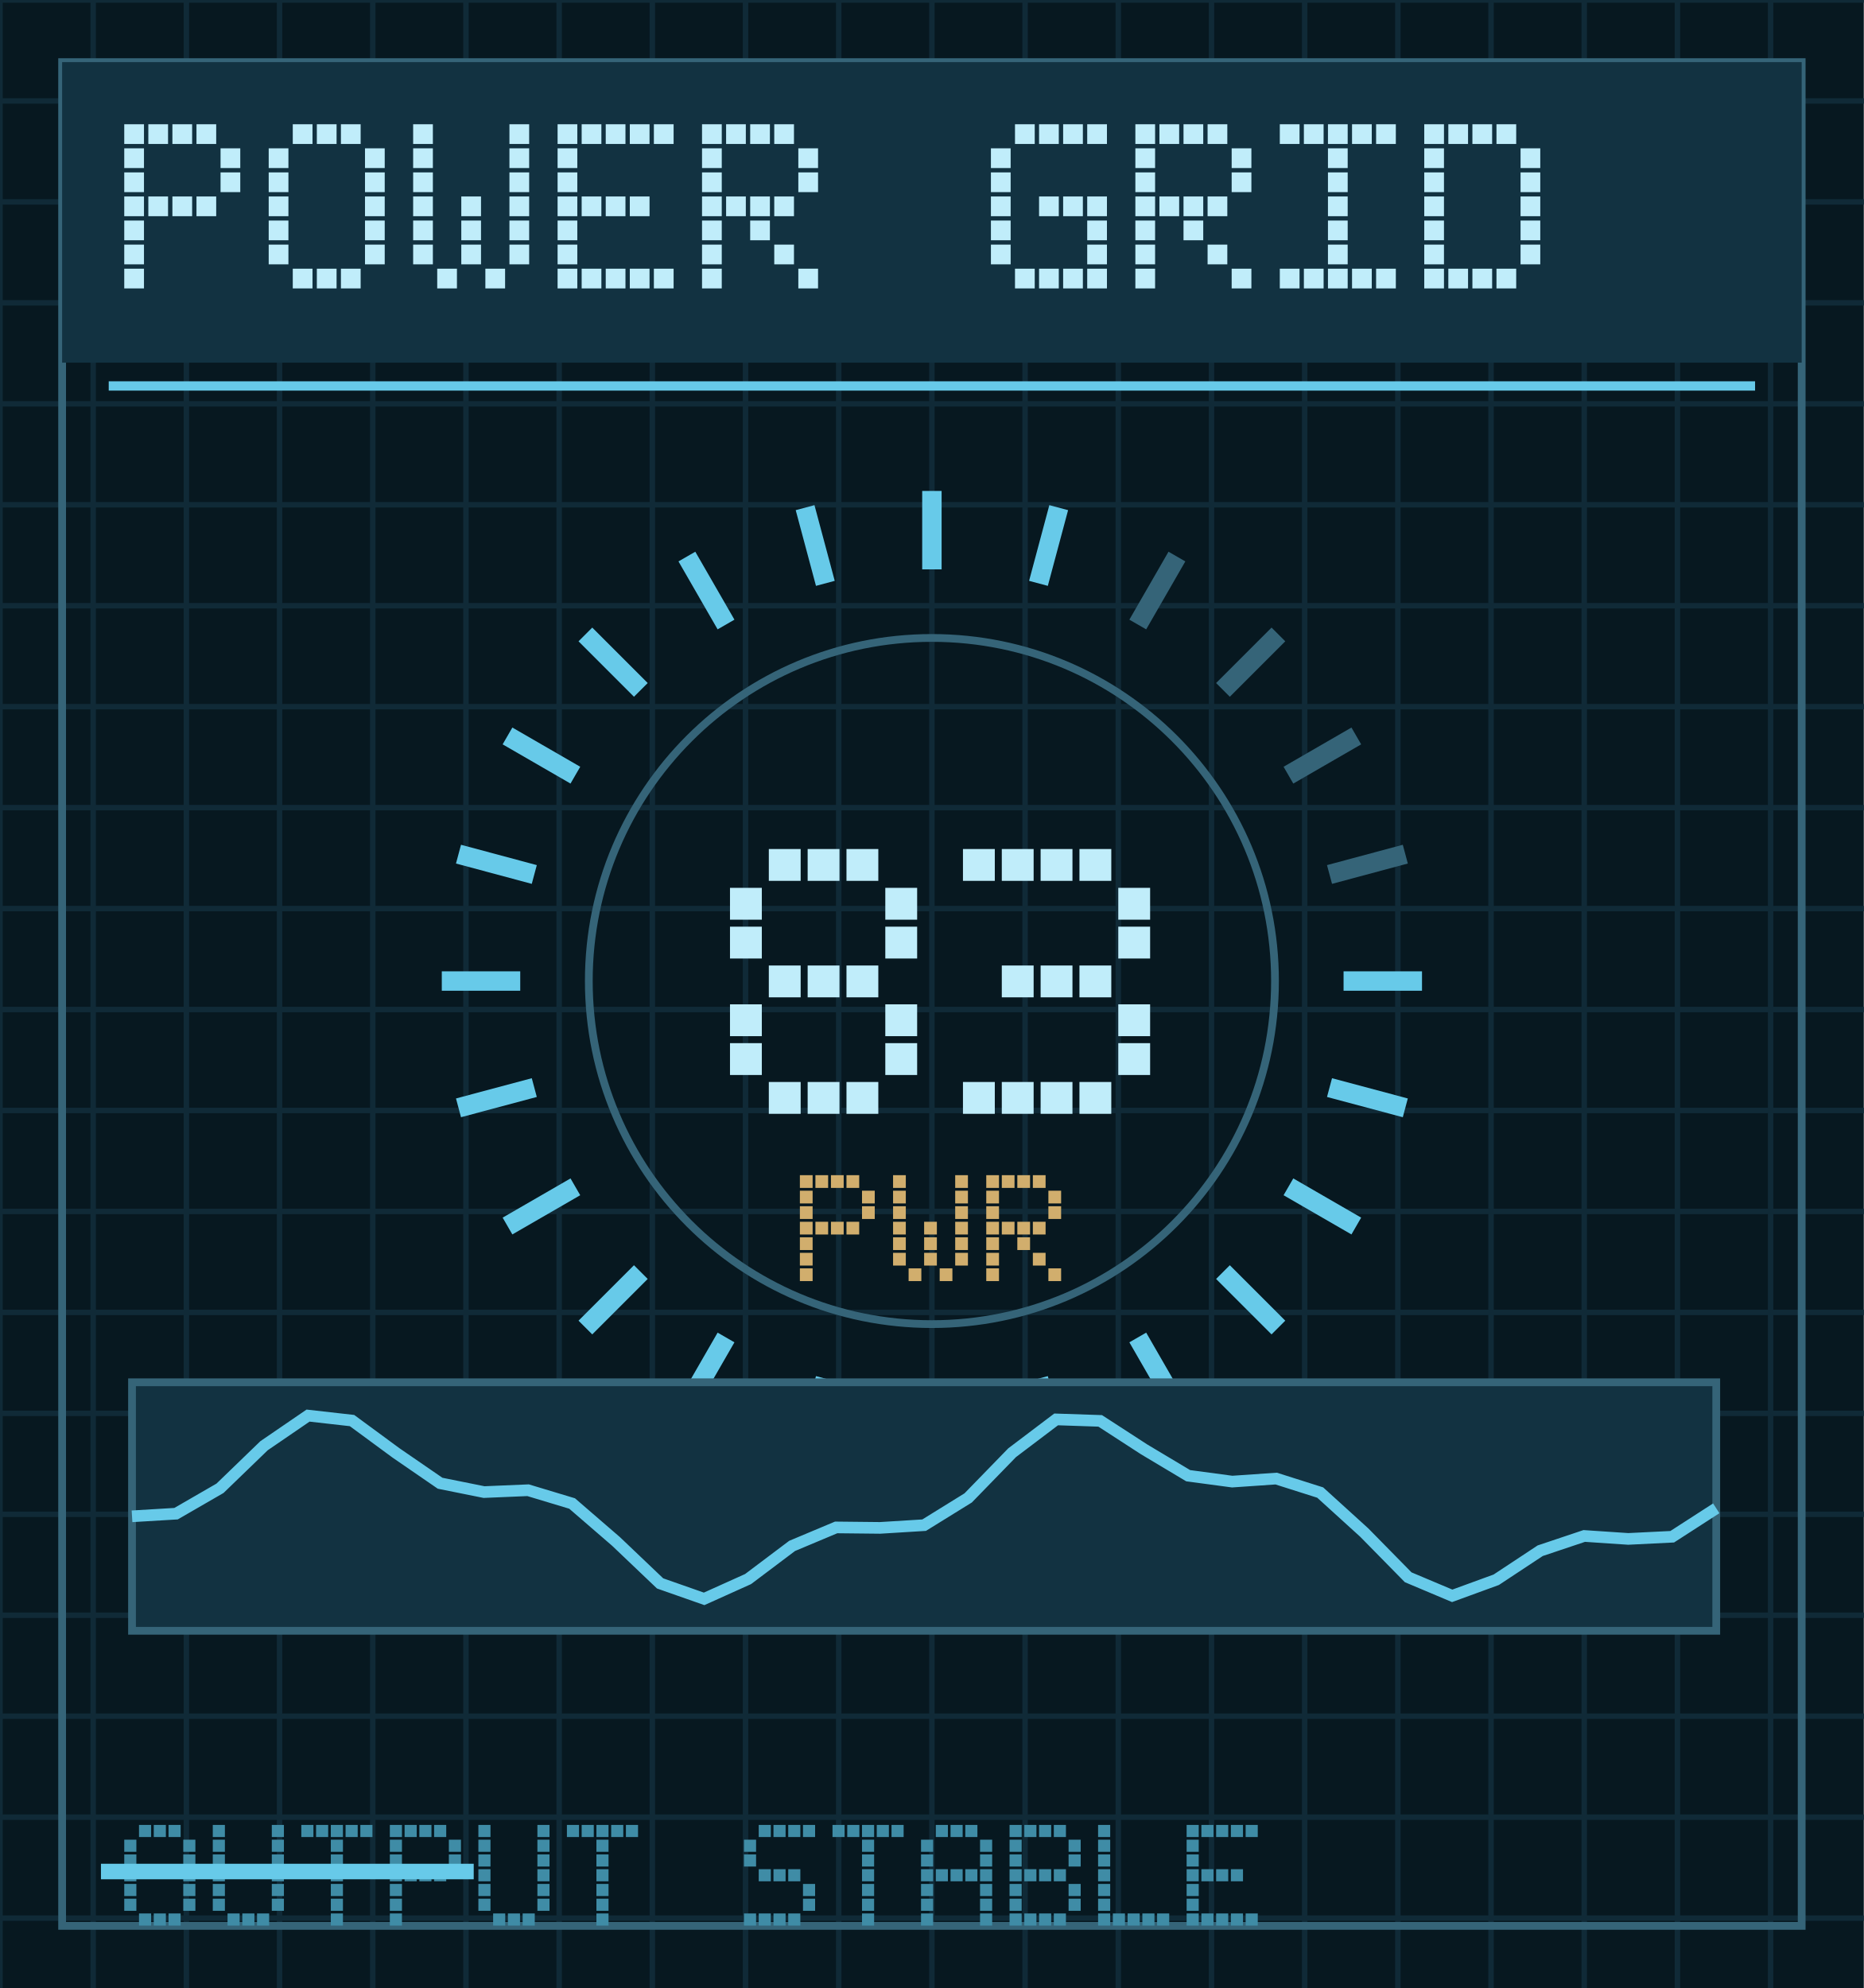
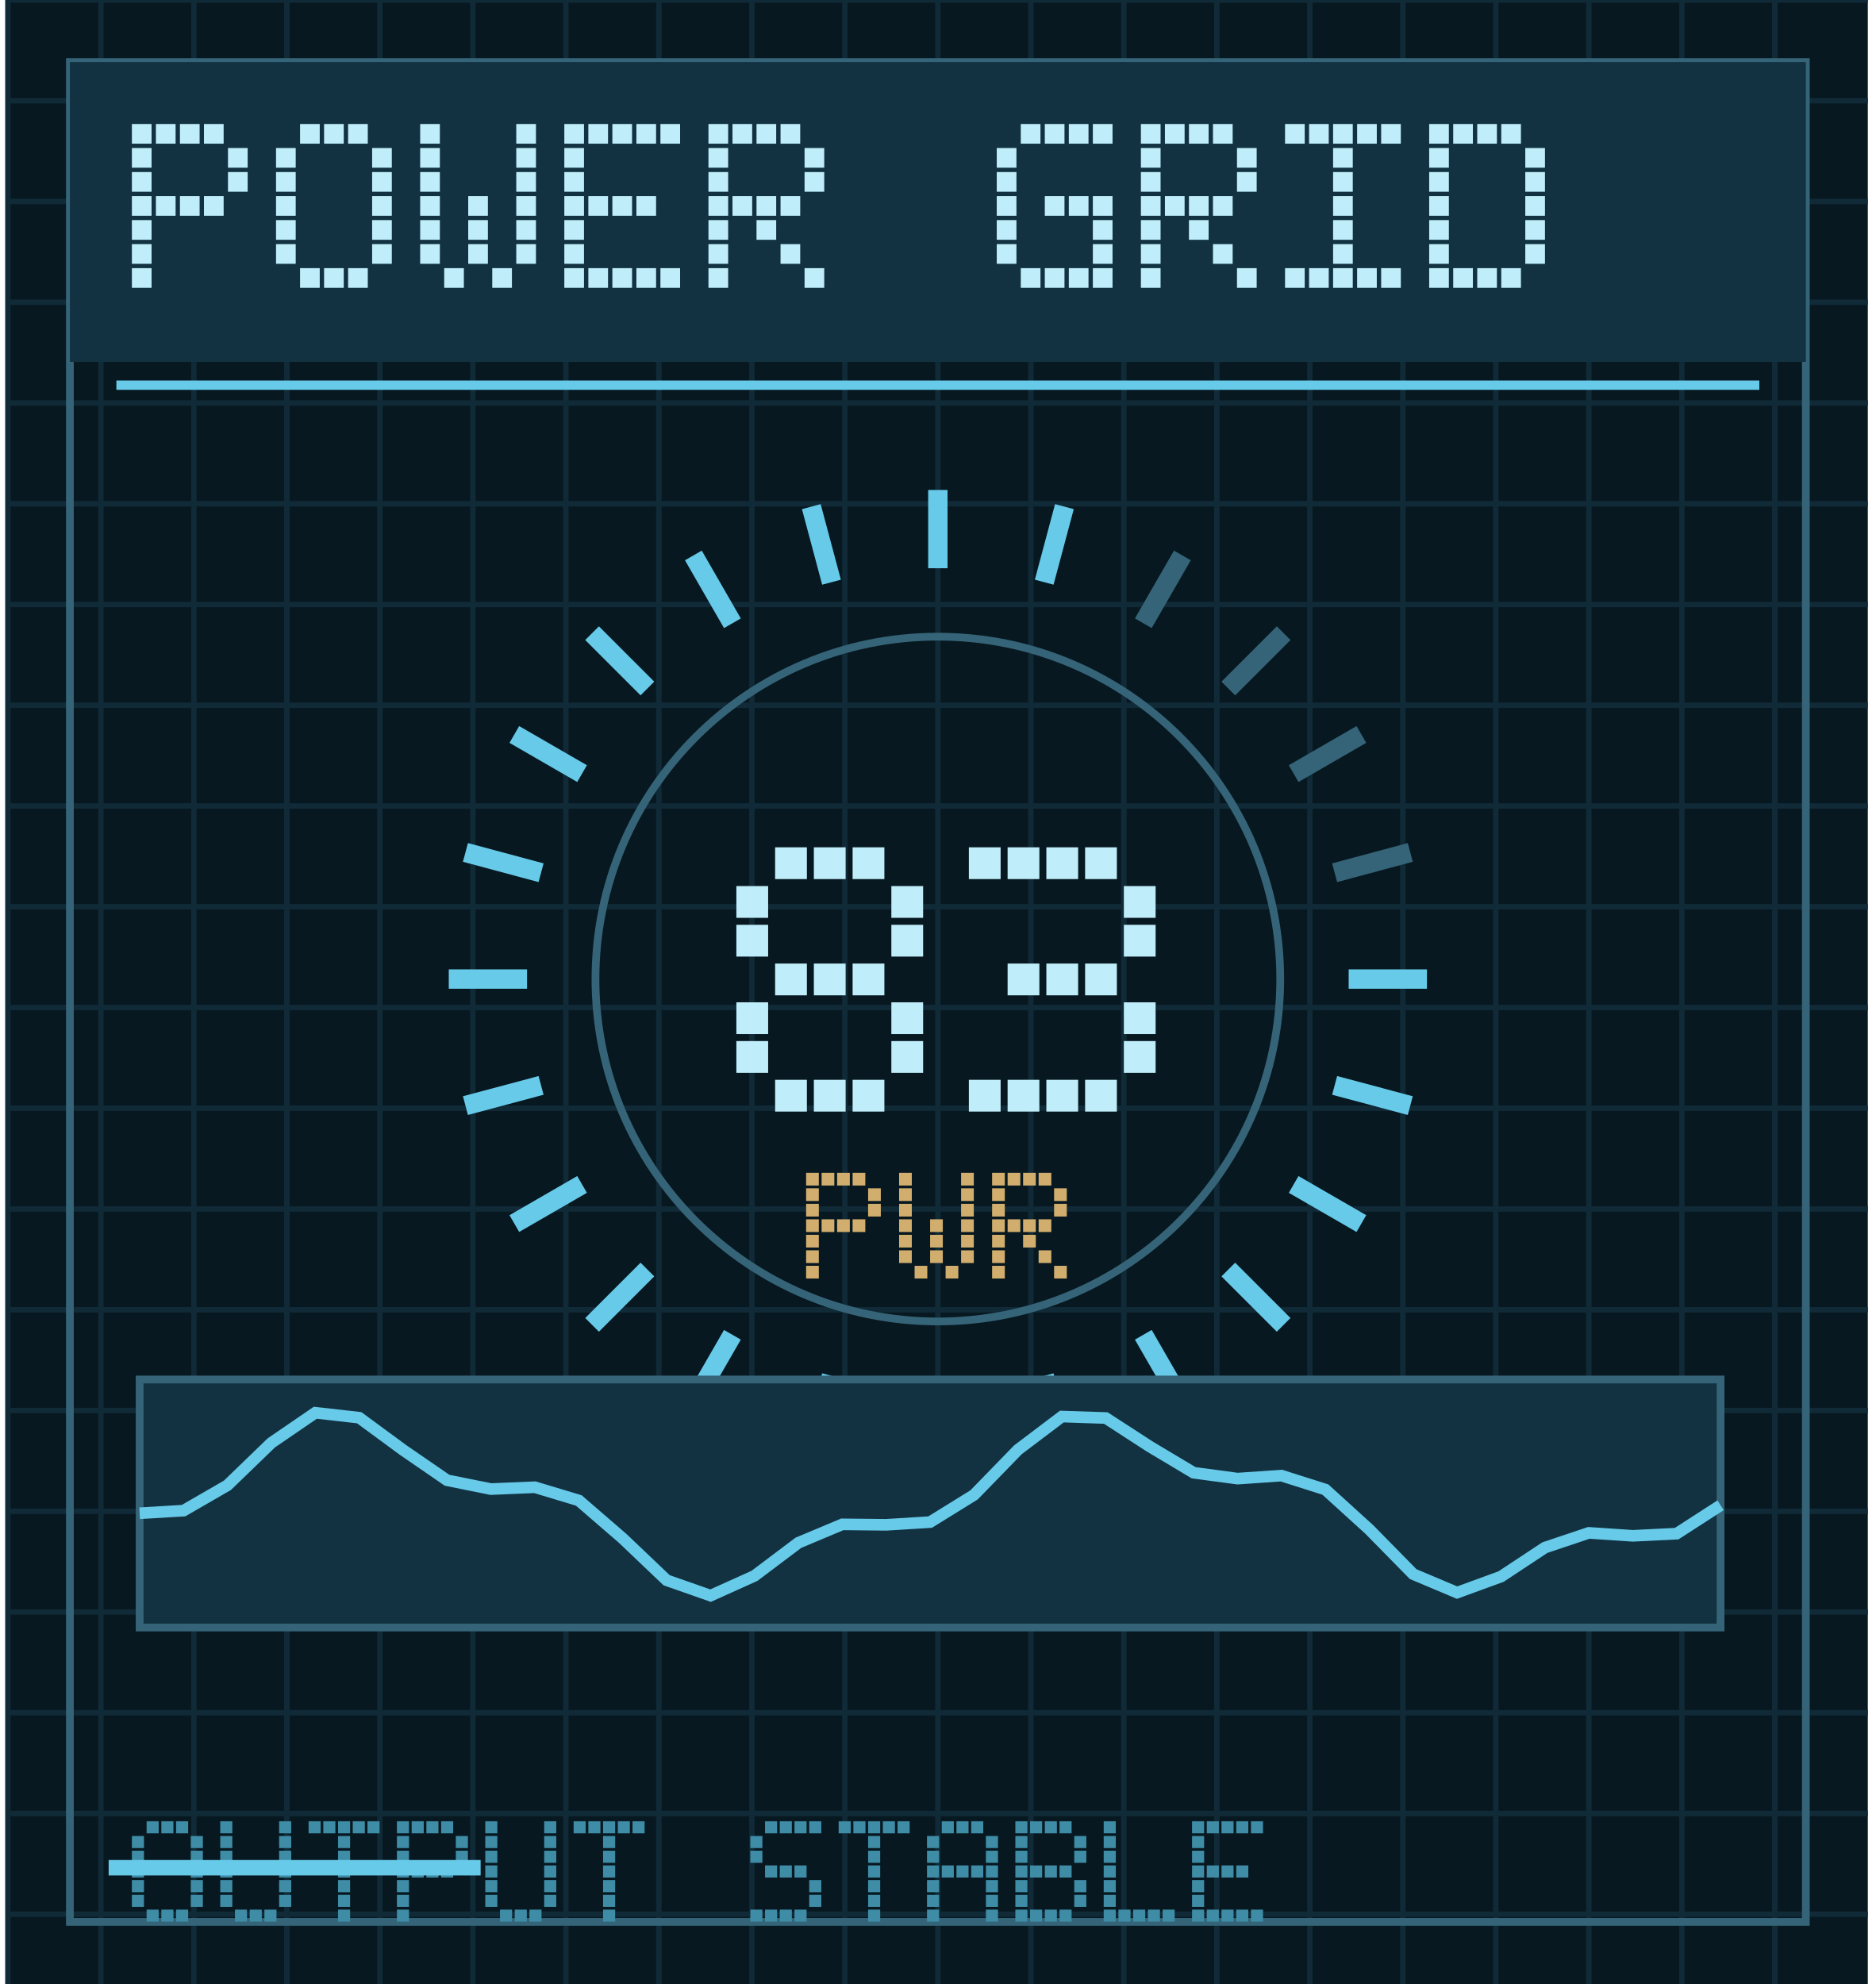
- <svg xmlns="http://www.w3.org/2000/svg" width="240" height="256" viewBox="0 0 240 256">
+ <svg xmlns="http://www.w3.org/2000/svg" width="260" height="275" viewBox="0 0 240 256">
  <rect x="0" y="0" width="240" height="256" fill="#071820" />
  <path d="M0 0L0 256" stroke="#102a37" stroke-width="0.7" fill="none" />
  <path d="M12 0L12 256" stroke="#102a37" stroke-width="0.7" fill="none" />
  <path d="M24 0L24 256" stroke="#102a37" stroke-width="0.7" fill="none" />
  <path d="M36 0L36 256" stroke="#102a37" stroke-width="0.7" fill="none" />
  <path d="M48 0L48 256" stroke="#102a37" stroke-width="0.7" fill="none" />
  <path d="M60 0L60 256" stroke="#102a37" stroke-width="0.7" fill="none" />
  <path d="M72 0L72 256" stroke="#102a37" stroke-width="0.7" fill="none" />
  <path d="M84 0L84 256" stroke="#102a37" stroke-width="0.7" fill="none" />
  <path d="M96 0L96 256" stroke="#102a37" stroke-width="0.7" fill="none" />
  <path d="M108 0L108 256" stroke="#102a37" stroke-width="0.7" fill="none" />
  <path d="M120 0L120 256" stroke="#102a37" stroke-width="0.7" fill="none" />
  <path d="M132 0L132 256" stroke="#102a37" stroke-width="0.7" fill="none" />
  <path d="M144 0L144 256" stroke="#102a37" stroke-width="0.7" fill="none" />
  <path d="M156 0L156 256" stroke="#102a37" stroke-width="0.7" fill="none" />
  <path d="M168 0L168 256" stroke="#102a37" stroke-width="0.7" fill="none" />
  <path d="M180 0L180 256" stroke="#102a37" stroke-width="0.7" fill="none" />
  <path d="M192 0L192 256" stroke="#102a37" stroke-width="0.7" fill="none" />
  <path d="M204 0L204 256" stroke="#102a37" stroke-width="0.7" fill="none" />
  <path d="M216 0L216 256" stroke="#102a37" stroke-width="0.7" fill="none" />
  <path d="M228 0L228 256" stroke="#102a37" stroke-width="0.7" fill="none" />
  <path d="M0 0L240 0" stroke="#102a37" stroke-width="0.7" fill="none" />
  <path d="M0 13L240 13" stroke="#102a37" stroke-width="0.7" fill="none" />
  <path d="M0 26L240 26" stroke="#102a37" stroke-width="0.7" fill="none" />
  <path d="M0 39L240 39" stroke="#102a37" stroke-width="0.7" fill="none" />
  <path d="M0 52L240 52" stroke="#102a37" stroke-width="0.7" fill="none" />
  <path d="M0 65L240 65" stroke="#102a37" stroke-width="0.7" fill="none" />
  <path d="M0 78L240 78" stroke="#102a37" stroke-width="0.7" fill="none" />
  <path d="M0 91L240 91" stroke="#102a37" stroke-width="0.7" fill="none" />
  <path d="M0 104L240 104" stroke="#102a37" stroke-width="0.7" fill="none" />
  <path d="M0 117L240 117" stroke="#102a37" stroke-width="0.7" fill="none" />
  <path d="M0 130L240 130" stroke="#102a37" stroke-width="0.7" fill="none" />
  <path d="M0 143L240 143" stroke="#102a37" stroke-width="0.7" fill="none" />
  <path d="M0 156L240 156" stroke="#102a37" stroke-width="0.7" fill="none" />
  <path d="M0 169L240 169" stroke="#102a37" stroke-width="0.7" fill="none" />
  <path d="M0 182L240 182" stroke="#102a37" stroke-width="0.7" fill="none" />
  <path d="M0 195L240 195" stroke="#102a37" stroke-width="0.7" fill="none" />
  <path d="M0 208L240 208" stroke="#102a37" stroke-width="0.7" fill="none" />
  <path d="M0 221L240 221" stroke="#102a37" stroke-width="0.7" fill="none" />
  <path d="M0 234L240 234" stroke="#102a37" stroke-width="0.7" fill="none" />
  <path d="M0 247L240 247" stroke="#102a37" stroke-width="0.7" fill="none" />
  <rect x="8" y="8" width="224" height="240" fill="none" stroke="#356478" stroke-width="1" />
  <rect x="8" y="8" width="224" height="38.7" fill="#123241" />
  <g fill="#c0edfa">
    <rect x="16" y="16" width="2.54" height="2.54" />
    <rect x="19.1" y="16" width="2.54" height="2.54" />
    <rect x="22.2" y="16" width="2.54" height="2.54" />
    <rect x="25.3" y="16" width="2.54" height="2.54" />
    <rect x="16" y="19.1" width="2.54" height="2.54" />
    <rect x="28.4" y="19.1" width="2.54" height="2.54" />
    <rect x="16" y="22.2" width="2.54" height="2.54" />
    <rect x="28.4" y="22.2" width="2.54" height="2.54" />
    <rect x="16" y="25.3" width="2.54" height="2.54" />
    <rect x="19.1" y="25.3" width="2.54" height="2.54" />
    <rect x="22.2" y="25.3" width="2.54" height="2.54" />
    <rect x="25.3" y="25.3" width="2.54" height="2.54" />
    <rect x="16" y="28.4" width="2.54" height="2.54" />
    <rect x="16" y="31.5" width="2.54" height="2.54" />
    <rect x="16" y="34.6" width="2.54" height="2.54" />
    <rect x="37.7" y="16" width="2.54" height="2.54" />
    <rect x="40.8" y="16" width="2.54" height="2.54" />
    <rect x="43.9" y="16" width="2.54" height="2.54" />
    <rect x="34.6" y="19.1" width="2.54" height="2.54" />
    <rect x="47" y="19.1" width="2.54" height="2.54" />
    <rect x="34.6" y="22.2" width="2.54" height="2.54" />
    <rect x="47" y="22.2" width="2.54" height="2.54" />
    <rect x="34.6" y="25.3" width="2.54" height="2.54" />
    <rect x="47" y="25.3" width="2.54" height="2.54" />
    <rect x="34.6" y="28.4" width="2.54" height="2.54" />
    <rect x="47" y="28.4" width="2.54" height="2.54" />
    <rect x="34.6" y="31.5" width="2.54" height="2.54" />
    <rect x="47" y="31.5" width="2.54" height="2.54" />
    <rect x="37.7" y="34.6" width="2.54" height="2.54" />
    <rect x="40.8" y="34.6" width="2.54" height="2.54" />
    <rect x="43.9" y="34.6" width="2.54" height="2.54" />
    <rect x="53.2" y="16" width="2.54" height="2.54" />
    <rect x="65.6" y="16" width="2.54" height="2.54" />
    <rect x="53.2" y="19.1" width="2.54" height="2.54" />
    <rect x="65.6" y="19.1" width="2.54" height="2.54" />
    <rect x="53.2" y="22.2" width="2.54" height="2.54" />
    <rect x="65.6" y="22.2" width="2.54" height="2.54" />
    <rect x="53.2" y="25.3" width="2.54" height="2.54" />
    <rect x="59.4" y="25.3" width="2.54" height="2.54" />
    <rect x="65.6" y="25.3" width="2.54" height="2.54" />
    <rect x="53.2" y="28.4" width="2.54" height="2.54" />
    <rect x="59.4" y="28.4" width="2.54" height="2.54" />
    <rect x="65.6" y="28.4" width="2.54" height="2.54" />
    <rect x="53.2" y="31.5" width="2.54" height="2.54" />
    <rect x="59.4" y="31.5" width="2.54" height="2.54" />
    <rect x="65.6" y="31.5" width="2.54" height="2.54" />
    <rect x="56.3" y="34.6" width="2.54" height="2.54" />
    <rect x="62.5" y="34.6" width="2.54" height="2.54" />
    <rect x="71.8" y="16" width="2.54" height="2.54" />
    <rect x="74.9" y="16" width="2.54" height="2.54" />
    <rect x="78" y="16" width="2.54" height="2.54" />
    <rect x="81.1" y="16" width="2.54" height="2.54" />
    <rect x="84.2" y="16" width="2.54" height="2.54" />
    <rect x="71.8" y="19.1" width="2.54" height="2.54" />
    <rect x="71.8" y="22.2" width="2.54" height="2.54" />
    <rect x="71.8" y="25.3" width="2.54" height="2.54" />
    <rect x="74.9" y="25.3" width="2.54" height="2.54" />
    <rect x="78" y="25.3" width="2.54" height="2.54" />
    <rect x="81.1" y="25.3" width="2.54" height="2.54" />
    <rect x="71.8" y="28.4" width="2.54" height="2.54" />
    <rect x="71.8" y="31.5" width="2.54" height="2.54" />
    <rect x="71.8" y="34.6" width="2.54" height="2.54" />
    <rect x="74.9" y="34.6" width="2.54" height="2.54" />
    <rect x="78" y="34.6" width="2.54" height="2.54" />
    <rect x="81.1" y="34.6" width="2.54" height="2.54" />
    <rect x="84.2" y="34.6" width="2.54" height="2.54" />
    <rect x="90.4" y="16" width="2.54" height="2.54" />
    <rect x="93.5" y="16" width="2.54" height="2.54" />
    <rect x="96.6" y="16" width="2.54" height="2.54" />
    <rect x="99.7" y="16" width="2.54" height="2.54" />
    <rect x="90.4" y="19.1" width="2.54" height="2.54" />
    <rect x="102.8" y="19.1" width="2.54" height="2.54" />
    <rect x="90.4" y="22.2" width="2.54" height="2.54" />
    <rect x="102.8" y="22.2" width="2.54" height="2.54" />
    <rect x="90.4" y="25.3" width="2.54" height="2.54" />
    <rect x="93.5" y="25.3" width="2.54" height="2.54" />
    <rect x="96.6" y="25.3" width="2.54" height="2.54" />
    <rect x="99.7" y="25.3" width="2.54" height="2.54" />
    <rect x="90.4" y="28.4" width="2.54" height="2.54" />
    <rect x="96.6" y="28.4" width="2.54" height="2.54" />
    <rect x="90.4" y="31.5" width="2.54" height="2.54" />
    <rect x="99.7" y="31.5" width="2.54" height="2.54" />
    <rect x="90.4" y="34.6" width="2.54" height="2.54" />
    <rect x="102.8" y="34.6" width="2.54" height="2.54" />
    <rect x="130.7" y="16" width="2.54" height="2.54" />
    <rect x="133.8" y="16" width="2.54" height="2.54" />
    <rect x="136.9" y="16" width="2.54" height="2.54" />
    <rect x="140" y="16" width="2.54" height="2.54" />
    <rect x="127.6" y="19.1" width="2.54" height="2.54" />
    <rect x="127.6" y="22.2" width="2.54" height="2.54" />
    <rect x="127.6" y="25.3" width="2.54" height="2.54" />
    <rect x="133.8" y="25.3" width="2.54" height="2.54" />
    <rect x="136.9" y="25.3" width="2.54" height="2.54" />
    <rect x="140" y="25.3" width="2.54" height="2.54" />
    <rect x="127.6" y="28.4" width="2.54" height="2.54" />
    <rect x="140" y="28.4" width="2.54" height="2.54" />
    <rect x="127.6" y="31.5" width="2.54" height="2.54" />
    <rect x="140" y="31.5" width="2.54" height="2.54" />
    <rect x="130.7" y="34.6" width="2.54" height="2.54" />
    <rect x="133.8" y="34.6" width="2.54" height="2.54" />
    <rect x="136.9" y="34.6" width="2.54" height="2.54" />
    <rect x="140" y="34.6" width="2.54" height="2.54" />
    <rect x="146.2" y="16" width="2.54" height="2.54" />
    <rect x="149.3" y="16" width="2.54" height="2.54" />
    <rect x="152.4" y="16" width="2.54" height="2.54" />
    <rect x="155.5" y="16" width="2.54" height="2.54" />
    <rect x="146.2" y="19.1" width="2.54" height="2.54" />
    <rect x="158.6" y="19.1" width="2.54" height="2.54" />
    <rect x="146.2" y="22.2" width="2.54" height="2.54" />
    <rect x="158.6" y="22.2" width="2.54" height="2.54" />
    <rect x="146.2" y="25.3" width="2.54" height="2.54" />
    <rect x="149.3" y="25.3" width="2.54" height="2.54" />
    <rect x="152.4" y="25.3" width="2.54" height="2.54" />
    <rect x="155.5" y="25.3" width="2.54" height="2.54" />
    <rect x="146.2" y="28.4" width="2.54" height="2.54" />
    <rect x="152.4" y="28.4" width="2.54" height="2.54" />
    <rect x="146.2" y="31.5" width="2.54" height="2.54" />
    <rect x="155.5" y="31.5" width="2.54" height="2.54" />
    <rect x="146.2" y="34.6" width="2.54" height="2.54" />
    <rect x="158.6" y="34.6" width="2.54" height="2.54" />
    <rect x="164.8" y="16" width="2.54" height="2.54" />
    <rect x="167.9" y="16" width="2.54" height="2.54" />
    <rect x="171" y="16" width="2.54" height="2.54" />
    <rect x="174.1" y="16" width="2.54" height="2.54" />
    <rect x="177.2" y="16" width="2.54" height="2.54" />
    <rect x="171" y="19.1" width="2.54" height="2.54" />
    <rect x="171" y="22.2" width="2.54" height="2.54" />
    <rect x="171" y="25.3" width="2.54" height="2.54" />
    <rect x="171" y="28.4" width="2.54" height="2.54" />
    <rect x="171" y="31.5" width="2.54" height="2.54" />
    <rect x="164.8" y="34.6" width="2.54" height="2.54" />
    <rect x="167.9" y="34.6" width="2.54" height="2.54" />
    <rect x="171" y="34.6" width="2.54" height="2.54" />
    <rect x="174.1" y="34.6" width="2.54" height="2.54" />
    <rect x="177.2" y="34.6" width="2.54" height="2.54" />
    <rect x="183.4" y="16" width="2.54" height="2.54" />
    <rect x="186.5" y="16" width="2.54" height="2.54" />
    <rect x="189.6" y="16" width="2.54" height="2.54" />
    <rect x="192.7" y="16" width="2.54" height="2.54" />
    <rect x="183.4" y="19.1" width="2.54" height="2.54" />
    <rect x="195.8" y="19.1" width="2.54" height="2.54" />
    <rect x="183.4" y="22.2" width="2.54" height="2.54" />
    <rect x="195.8" y="22.2" width="2.54" height="2.54" />
    <rect x="183.4" y="25.3" width="2.54" height="2.54" />
    <rect x="195.8" y="25.3" width="2.54" height="2.54" />
    <rect x="183.4" y="28.4" width="2.54" height="2.54" />
    <rect x="195.8" y="28.4" width="2.54" height="2.54" />
    <rect x="183.4" y="31.5" width="2.54" height="2.54" />
    <rect x="195.8" y="31.5" width="2.54" height="2.54" />
    <rect x="183.4" y="34.6" width="2.54" height="2.54" />
    <rect x="186.5" y="34.6" width="2.54" height="2.54" />
    <rect x="189.6" y="34.6" width="2.54" height="2.54" />
    <rect x="192.7" y="34.6" width="2.54" height="2.54" />
  </g>
  <path d="M14 49.7L226 49.7" stroke="#67cae9" stroke-width="1.2" fill="none" />
  <path d="M173.01 126.33L183.11 126.33" stroke="#67cae9" stroke-width="2.5" fill="none" />
  <path d="M171.2 140.05L180.96 142.66" stroke="#67cae9" stroke-width="2.5" fill="none" />
  <path d="M165.91 152.83L174.65 157.88" stroke="#67cae9" stroke-width="2.5" fill="none" />
  <path d="M157.48 163.81L164.62 170.95" stroke="#67cae9" stroke-width="2.5" fill="none" />
  <path d="M146.51 172.23L151.55 180.98" stroke="#67cae9" stroke-width="2.5" fill="none" />
  <path d="M133.72 177.53L136.33 187.28" stroke="#67cae9" stroke-width="2.5" fill="none" />
  <path d="M120 179.34L120 189.43" stroke="#67cae9" stroke-width="2.5" fill="none" />
  <path d="M106.28 177.53L103.67 187.28" stroke="#67cae9" stroke-width="2.5" fill="none" />
  <path d="M93.49 172.23L88.45 180.98" stroke="#67cae9" stroke-width="2.5" fill="none" />
  <path d="M82.52 163.81L75.38 170.95" stroke="#67cae9" stroke-width="2.5" fill="none" />
  <path d="M74.09 152.83L65.35 157.88" stroke="#67cae9" stroke-width="2.5" fill="none" />
  <path d="M68.8 140.05L59.04 142.66" stroke="#67cae9" stroke-width="2.5" fill="none" />
  <path d="M66.99 126.33L56.89 126.33" stroke="#67cae9" stroke-width="2.5" fill="none" />
  <path d="M68.8 112.61L59.04 109.99" stroke="#67cae9" stroke-width="2.5" fill="none" />
  <path d="M74.09 99.82L65.35 94.77" stroke="#67cae9" stroke-width="2.5" fill="none" />
  <path d="M82.52 88.84L75.38 81.7" stroke="#67cae9" stroke-width="2.5" fill="none" />
  <path d="M93.49 80.42L88.45 71.67" stroke="#67cae9" stroke-width="2.5" fill="none" />
  <path d="M106.28 75.12L103.67 65.37" stroke="#67cae9" stroke-width="2.5" fill="none" />
  <path d="M120 73.32L120 63.22" stroke="#67cae9" stroke-width="2.5" fill="none" />
  <path d="M133.72 75.12L136.33 65.37" stroke="#67cae9" stroke-width="2.5" fill="none" />
  <path d="M146.51 80.42L151.55 71.67" stroke="#356478" stroke-width="2.5" fill="none" />
  <path d="M157.48 88.84L164.62 81.7" stroke="#356478" stroke-width="2.5" fill="none" />
  <path d="M165.91 99.82L174.65 94.77" stroke="#356478" stroke-width="2.5" fill="none" />
  <path d="M171.2 112.61L180.96 109.99" stroke="#356478" stroke-width="2.5" fill="none" />
  <circle cx="120" cy="126.33" r="44.18" fill="none" stroke="#356478" stroke-width="1" />
  <g fill="#c0edfa">
    <rect x="99" y="109.33" width="4.1" height="4.1" />
    <rect x="104" y="109.33" width="4.1" height="4.1" />
    <rect x="109" y="109.33" width="4.1" height="4.1" />
    <rect x="94" y="114.33" width="4.1" height="4.1" />
    <rect x="114" y="114.33" width="4.1" height="4.1" />
    <rect x="94" y="119.33" width="4.1" height="4.1" />
    <rect x="114" y="119.33" width="4.1" height="4.1" />
    <rect x="99" y="124.33" width="4.1" height="4.1" />
    <rect x="104" y="124.33" width="4.1" height="4.1" />
    <rect x="109" y="124.33" width="4.1" height="4.1" />
    <rect x="94" y="129.33" width="4.1" height="4.1" />
    <rect x="114" y="129.33" width="4.1" height="4.1" />
    <rect x="94" y="134.33" width="4.1" height="4.1" />
    <rect x="114" y="134.33" width="4.1" height="4.1" />
    <rect x="99" y="139.33" width="4.1" height="4.1" />
    <rect x="104" y="139.33" width="4.1" height="4.1" />
    <rect x="109" y="139.33" width="4.1" height="4.1" />
    <rect x="124" y="109.33" width="4.1" height="4.1" />
    <rect x="129" y="109.33" width="4.1" height="4.1" />
    <rect x="134" y="109.33" width="4.1" height="4.1" />
    <rect x="139" y="109.33" width="4.1" height="4.1" />
    <rect x="144" y="114.33" width="4.1" height="4.1" />
    <rect x="144" y="119.33" width="4.1" height="4.1" />
    <rect x="129" y="124.33" width="4.1" height="4.1" />
    <rect x="134" y="124.33" width="4.1" height="4.1" />
    <rect x="139" y="124.33" width="4.1" height="4.1" />
    <rect x="144" y="129.33" width="4.1" height="4.1" />
    <rect x="144" y="134.33" width="4.1" height="4.1" />
    <rect x="124" y="139.33" width="4.1" height="4.1" />
    <rect x="129" y="139.33" width="4.1" height="4.1" />
    <rect x="134" y="139.33" width="4.1" height="4.1" />
    <rect x="139" y="139.33" width="4.1" height="4.1" />
  </g>
  <g fill="#d1ae6d">
    <rect x="103" y="151.33" width="1.64" height="1.64" />
    <rect x="105" y="151.33" width="1.64" height="1.64" />
    <rect x="107" y="151.33" width="1.64" height="1.64" />
    <rect x="109" y="151.33" width="1.64" height="1.64" />
    <rect x="103" y="153.33" width="1.64" height="1.64" />
    <rect x="111" y="153.33" width="1.64" height="1.64" />
    <rect x="103" y="155.33" width="1.64" height="1.64" />
    <rect x="111" y="155.33" width="1.64" height="1.64" />
    <rect x="103" y="157.33" width="1.64" height="1.64" />
    <rect x="105" y="157.33" width="1.64" height="1.64" />
    <rect x="107" y="157.33" width="1.64" height="1.64" />
    <rect x="109" y="157.33" width="1.64" height="1.64" />
    <rect x="103" y="159.33" width="1.64" height="1.64" />
    <rect x="103" y="161.33" width="1.64" height="1.64" />
    <rect x="103" y="163.33" width="1.64" height="1.64" />
    <rect x="115" y="151.33" width="1.64" height="1.64" />
    <rect x="123" y="151.33" width="1.64" height="1.64" />
    <rect x="115" y="153.33" width="1.64" height="1.64" />
    <rect x="123" y="153.33" width="1.64" height="1.64" />
    <rect x="115" y="155.33" width="1.64" height="1.64" />
    <rect x="123" y="155.33" width="1.64" height="1.64" />
    <rect x="115" y="157.33" width="1.64" height="1.64" />
    <rect x="119" y="157.33" width="1.64" height="1.64" />
    <rect x="123" y="157.33" width="1.64" height="1.64" />
    <rect x="115" y="159.33" width="1.64" height="1.64" />
    <rect x="119" y="159.33" width="1.64" height="1.64" />
    <rect x="123" y="159.33" width="1.64" height="1.64" />
    <rect x="115" y="161.33" width="1.64" height="1.64" />
    <rect x="119" y="161.33" width="1.64" height="1.64" />
    <rect x="123" y="161.33" width="1.64" height="1.64" />
    <rect x="117" y="163.33" width="1.64" height="1.64" />
    <rect x="121" y="163.33" width="1.64" height="1.64" />
    <rect x="127" y="151.33" width="1.64" height="1.64" />
    <rect x="129" y="151.33" width="1.64" height="1.64" />
    <rect x="131" y="151.33" width="1.64" height="1.64" />
    <rect x="133" y="151.33" width="1.64" height="1.64" />
    <rect x="127" y="153.33" width="1.64" height="1.64" />
    <rect x="135" y="153.33" width="1.64" height="1.64" />
    <rect x="127" y="155.33" width="1.64" height="1.64" />
    <rect x="135" y="155.33" width="1.64" height="1.64" />
    <rect x="127" y="157.33" width="1.64" height="1.64" />
    <rect x="129" y="157.33" width="1.64" height="1.64" />
    <rect x="131" y="157.33" width="1.64" height="1.64" />
    <rect x="133" y="157.33" width="1.64" height="1.64" />
    <rect x="127" y="159.33" width="1.64" height="1.64" />
    <rect x="131" y="159.33" width="1.64" height="1.64" />
    <rect x="127" y="161.33" width="1.64" height="1.64" />
    <rect x="133" y="161.33" width="1.64" height="1.64" />
    <rect x="127" y="163.33" width="1.64" height="1.64" />
    <rect x="135" y="163.33" width="1.64" height="1.64" />
  </g>
  <rect x="17" y="178" width="204" height="32" fill="#123241" stroke="#356478" stroke-width="1" />
  <path d="M17 195.26L22.67 194.92L28.33 191.65L34 186.17L39.67 182.29L45.33 182.93L51 187.1L56.67 191L62.33 192.14L68 191.9L73.67 193.61L79.33 198.5L85 203.9L90.67 205.89L96.33 203.34L102 199.07L107.67 196.69L113.33 196.75L119 196.4L124.67 192.89L130.33 187.07L136 182.78L141.67 182.97L147.33 186.64L153 190.03L158.67 190.79L164.33 190.4L170 192.2L175.67 197.35L181.33 203.11L187 205.5L192.67 203.43L198.33 199.69L204 197.79L209.67 198.17L215.33 197.89L221 194.23" stroke="#67cae9" stroke-width="1.5" fill="none" />
  <g fill="#3f8ca6">
    <rect x="17.9" y="235" width="1.56" height="1.56" />
    <rect x="19.8" y="235" width="1.56" height="1.56" />
    <rect x="21.7" y="235" width="1.56" height="1.56" />
    <rect x="16" y="236.9" width="1.56" height="1.56" />
    <rect x="23.6" y="236.9" width="1.56" height="1.56" />
    <rect x="16" y="238.8" width="1.56" height="1.56" />
    <rect x="23.6" y="238.8" width="1.56" height="1.56" />
    <rect x="16" y="240.7" width="1.56" height="1.56" />
    <rect x="23.6" y="240.7" width="1.56" height="1.56" />
    <rect x="16" y="242.6" width="1.56" height="1.56" />
    <rect x="23.6" y="242.6" width="1.56" height="1.56" />
    <rect x="16" y="244.5" width="1.56" height="1.56" />
    <rect x="23.6" y="244.5" width="1.56" height="1.56" />
    <rect x="17.9" y="246.4" width="1.56" height="1.56" />
    <rect x="19.8" y="246.4" width="1.56" height="1.56" />
    <rect x="21.7" y="246.4" width="1.56" height="1.56" />
    <rect x="27.4" y="235" width="1.56" height="1.56" />
    <rect x="35" y="235" width="1.56" height="1.56" />
    <rect x="27.4" y="236.9" width="1.56" height="1.56" />
    <rect x="35" y="236.9" width="1.56" height="1.56" />
    <rect x="27.4" y="238.8" width="1.56" height="1.56" />
    <rect x="35" y="238.8" width="1.56" height="1.56" />
    <rect x="27.4" y="240.7" width="1.56" height="1.56" />
    <rect x="35" y="240.7" width="1.56" height="1.56" />
    <rect x="27.4" y="242.6" width="1.56" height="1.56" />
    <rect x="35" y="242.6" width="1.56" height="1.56" />
    <rect x="27.4" y="244.5" width="1.56" height="1.56" />
    <rect x="35" y="244.5" width="1.56" height="1.56" />
    <rect x="29.3" y="246.4" width="1.56" height="1.56" />
    <rect x="31.2" y="246.4" width="1.56" height="1.56" />
    <rect x="33.1" y="246.4" width="1.56" height="1.56" />
    <rect x="38.8" y="235" width="1.56" height="1.56" />
    <rect x="40.7" y="235" width="1.56" height="1.56" />
    <rect x="42.6" y="235" width="1.56" height="1.56" />
    <rect x="44.5" y="235" width="1.56" height="1.56" />
    <rect x="46.4" y="235" width="1.56" height="1.56" />
    <rect x="42.6" y="236.9" width="1.56" height="1.56" />
    <rect x="42.6" y="238.8" width="1.56" height="1.56" />
    <rect x="42.6" y="240.7" width="1.56" height="1.56" />
    <rect x="42.6" y="242.6" width="1.56" height="1.56" />
    <rect x="42.6" y="244.5" width="1.56" height="1.56" />
    <rect x="42.6" y="246.4" width="1.56" height="1.56" />
    <rect x="50.2" y="235" width="1.56" height="1.56" />
    <rect x="52.1" y="235" width="1.56" height="1.56" />
    <rect x="54" y="235" width="1.56" height="1.56" />
    <rect x="55.9" y="235" width="1.56" height="1.56" />
    <rect x="50.2" y="236.9" width="1.56" height="1.56" />
    <rect x="57.8" y="236.9" width="1.56" height="1.56" />
    <rect x="50.2" y="238.8" width="1.56" height="1.56" />
    <rect x="57.8" y="238.8" width="1.56" height="1.56" />
    <rect x="50.2" y="240.7" width="1.56" height="1.56" />
    <rect x="52.1" y="240.7" width="1.56" height="1.56" />
    <rect x="54" y="240.7" width="1.56" height="1.56" />
    <rect x="55.9" y="240.7" width="1.56" height="1.56" />
    <rect x="50.2" y="242.6" width="1.56" height="1.56" />
    <rect x="50.2" y="244.5" width="1.56" height="1.56" />
    <rect x="50.2" y="246.4" width="1.56" height="1.56" />
    <rect x="61.6" y="235" width="1.56" height="1.56" />
    <rect x="69.2" y="235" width="1.56" height="1.56" />
    <rect x="61.6" y="236.9" width="1.56" height="1.56" />
    <rect x="69.2" y="236.9" width="1.56" height="1.56" />
    <rect x="61.6" y="238.8" width="1.56" height="1.56" />
    <rect x="69.2" y="238.8" width="1.56" height="1.56" />
    <rect x="61.6" y="240.7" width="1.56" height="1.56" />
    <rect x="69.2" y="240.7" width="1.56" height="1.56" />
    <rect x="61.6" y="242.6" width="1.56" height="1.56" />
    <rect x="69.2" y="242.6" width="1.56" height="1.56" />
    <rect x="61.6" y="244.5" width="1.56" height="1.56" />
    <rect x="69.2" y="244.5" width="1.56" height="1.56" />
    <rect x="63.5" y="246.4" width="1.56" height="1.56" />
    <rect x="65.4" y="246.4" width="1.56" height="1.56" />
    <rect x="67.3" y="246.4" width="1.56" height="1.56" />
    <rect x="73" y="235" width="1.56" height="1.56" />
    <rect x="74.9" y="235" width="1.56" height="1.56" />
    <rect x="76.8" y="235" width="1.56" height="1.56" />
    <rect x="78.7" y="235" width="1.56" height="1.56" />
    <rect x="80.6" y="235" width="1.56" height="1.56" />
    <rect x="76.8" y="236.9" width="1.56" height="1.56" />
    <rect x="76.8" y="238.8" width="1.56" height="1.56" />
    <rect x="76.8" y="240.7" width="1.56" height="1.56" />
    <rect x="76.8" y="242.6" width="1.56" height="1.56" />
    <rect x="76.8" y="244.5" width="1.56" height="1.56" />
    <rect x="76.8" y="246.4" width="1.56" height="1.56" />
    <rect x="97.7" y="235" width="1.56" height="1.56" />
    <rect x="99.6" y="235" width="1.56" height="1.56" />
    <rect x="101.5" y="235" width="1.56" height="1.56" />
    <rect x="103.4" y="235" width="1.56" height="1.56" />
    <rect x="95.8" y="236.9" width="1.56" height="1.56" />
    <rect x="95.8" y="238.8" width="1.56" height="1.56" />
    <rect x="97.7" y="240.7" width="1.56" height="1.56" />
    <rect x="99.6" y="240.7" width="1.56" height="1.56" />
    <rect x="101.5" y="240.7" width="1.56" height="1.56" />
    <rect x="103.4" y="242.6" width="1.56" height="1.56" />
    <rect x="103.4" y="244.5" width="1.56" height="1.56" />
    <rect x="95.8" y="246.4" width="1.56" height="1.56" />
    <rect x="97.7" y="246.4" width="1.56" height="1.56" />
    <rect x="99.6" y="246.4" width="1.56" height="1.56" />
    <rect x="101.5" y="246.4" width="1.56" height="1.56" />
    <rect x="107.2" y="235" width="1.56" height="1.56" />
    <rect x="109.1" y="235" width="1.56" height="1.56" />
    <rect x="111" y="235" width="1.56" height="1.56" />
    <rect x="112.9" y="235" width="1.56" height="1.56" />
    <rect x="114.8" y="235" width="1.56" height="1.56" />
    <rect x="111" y="236.9" width="1.56" height="1.56" />
    <rect x="111" y="238.8" width="1.56" height="1.56" />
    <rect x="111" y="240.7" width="1.56" height="1.56" />
    <rect x="111" y="242.6" width="1.56" height="1.56" />
    <rect x="111" y="244.5" width="1.56" height="1.56" />
    <rect x="111" y="246.4" width="1.56" height="1.56" />
    <rect x="120.5" y="235" width="1.56" height="1.56" />
    <rect x="122.4" y="235" width="1.56" height="1.56" />
    <rect x="124.3" y="235" width="1.56" height="1.56" />
    <rect x="118.6" y="236.9" width="1.56" height="1.56" />
    <rect x="126.2" y="236.9" width="1.56" height="1.56" />
    <rect x="118.6" y="238.8" width="1.56" height="1.56" />
    <rect x="126.2" y="238.8" width="1.56" height="1.56" />
    <rect x="118.6" y="240.7" width="1.56" height="1.56" />
    <rect x="120.5" y="240.7" width="1.56" height="1.56" />
    <rect x="122.4" y="240.7" width="1.56" height="1.56" />
    <rect x="124.3" y="240.7" width="1.56" height="1.56" />
    <rect x="126.2" y="240.7" width="1.56" height="1.56" />
    <rect x="118.6" y="242.6" width="1.56" height="1.56" />
    <rect x="126.2" y="242.6" width="1.56" height="1.56" />
    <rect x="118.6" y="244.5" width="1.56" height="1.56" />
    <rect x="126.2" y="244.5" width="1.56" height="1.56" />
    <rect x="118.6" y="246.4" width="1.56" height="1.56" />
    <rect x="126.2" y="246.4" width="1.56" height="1.56" />
    <rect x="130" y="235" width="1.56" height="1.56" />
    <rect x="131.9" y="235" width="1.56" height="1.56" />
    <rect x="133.8" y="235" width="1.56" height="1.56" />
    <rect x="135.7" y="235" width="1.56" height="1.56" />
    <rect x="130" y="236.9" width="1.56" height="1.56" />
    <rect x="137.6" y="236.9" width="1.56" height="1.56" />
    <rect x="130" y="238.8" width="1.56" height="1.56" />
    <rect x="137.6" y="238.8" width="1.56" height="1.56" />
    <rect x="130" y="240.7" width="1.56" height="1.56" />
    <rect x="131.9" y="240.7" width="1.56" height="1.56" />
    <rect x="133.8" y="240.7" width="1.56" height="1.56" />
    <rect x="135.7" y="240.7" width="1.56" height="1.56" />
    <rect x="130" y="242.6" width="1.56" height="1.56" />
    <rect x="137.6" y="242.6" width="1.56" height="1.56" />
    <rect x="130" y="244.5" width="1.56" height="1.56" />
    <rect x="137.6" y="244.5" width="1.56" height="1.56" />
    <rect x="130" y="246.4" width="1.56" height="1.56" />
    <rect x="131.9" y="246.4" width="1.56" height="1.56" />
    <rect x="133.8" y="246.4" width="1.56" height="1.56" />
    <rect x="135.7" y="246.4" width="1.56" height="1.56" />
    <rect x="141.4" y="235" width="1.56" height="1.56" />
    <rect x="141.4" y="236.9" width="1.56" height="1.56" />
    <rect x="141.4" y="238.8" width="1.56" height="1.56" />
    <rect x="141.4" y="240.7" width="1.56" height="1.56" />
    <rect x="141.4" y="242.6" width="1.56" height="1.56" />
    <rect x="141.4" y="244.5" width="1.56" height="1.56" />
    <rect x="141.4" y="246.4" width="1.56" height="1.56" />
    <rect x="143.3" y="246.4" width="1.56" height="1.56" />
    <rect x="145.2" y="246.4" width="1.56" height="1.56" />
    <rect x="147.1" y="246.4" width="1.56" height="1.56" />
    <rect x="149" y="246.4" width="1.56" height="1.56" />
    <rect x="152.8" y="235" width="1.56" height="1.56" />
    <rect x="154.7" y="235" width="1.56" height="1.56" />
    <rect x="156.6" y="235" width="1.56" height="1.56" />
    <rect x="158.5" y="235" width="1.56" height="1.56" />
    <rect x="160.4" y="235" width="1.56" height="1.56" />
    <rect x="152.8" y="236.9" width="1.56" height="1.56" />
    <rect x="152.8" y="238.8" width="1.56" height="1.56" />
    <rect x="152.8" y="240.7" width="1.56" height="1.56" />
    <rect x="154.7" y="240.7" width="1.56" height="1.56" />
    <rect x="156.6" y="240.7" width="1.56" height="1.56" />
    <rect x="158.5" y="240.7" width="1.56" height="1.56" />
    <rect x="152.8" y="242.6" width="1.56" height="1.56" />
    <rect x="152.8" y="244.5" width="1.56" height="1.56" />
    <rect x="152.8" y="246.4" width="1.56" height="1.56" />
    <rect x="154.7" y="246.4" width="1.56" height="1.56" />
    <rect x="156.6" y="246.4" width="1.56" height="1.56" />
    <rect x="158.5" y="246.4" width="1.56" height="1.56" />
    <rect x="160.4" y="246.4" width="1.56" height="1.56" />
  </g>
  <rect x="13" y="240" width="48" height="2" fill="#67cae9" />
</svg>
